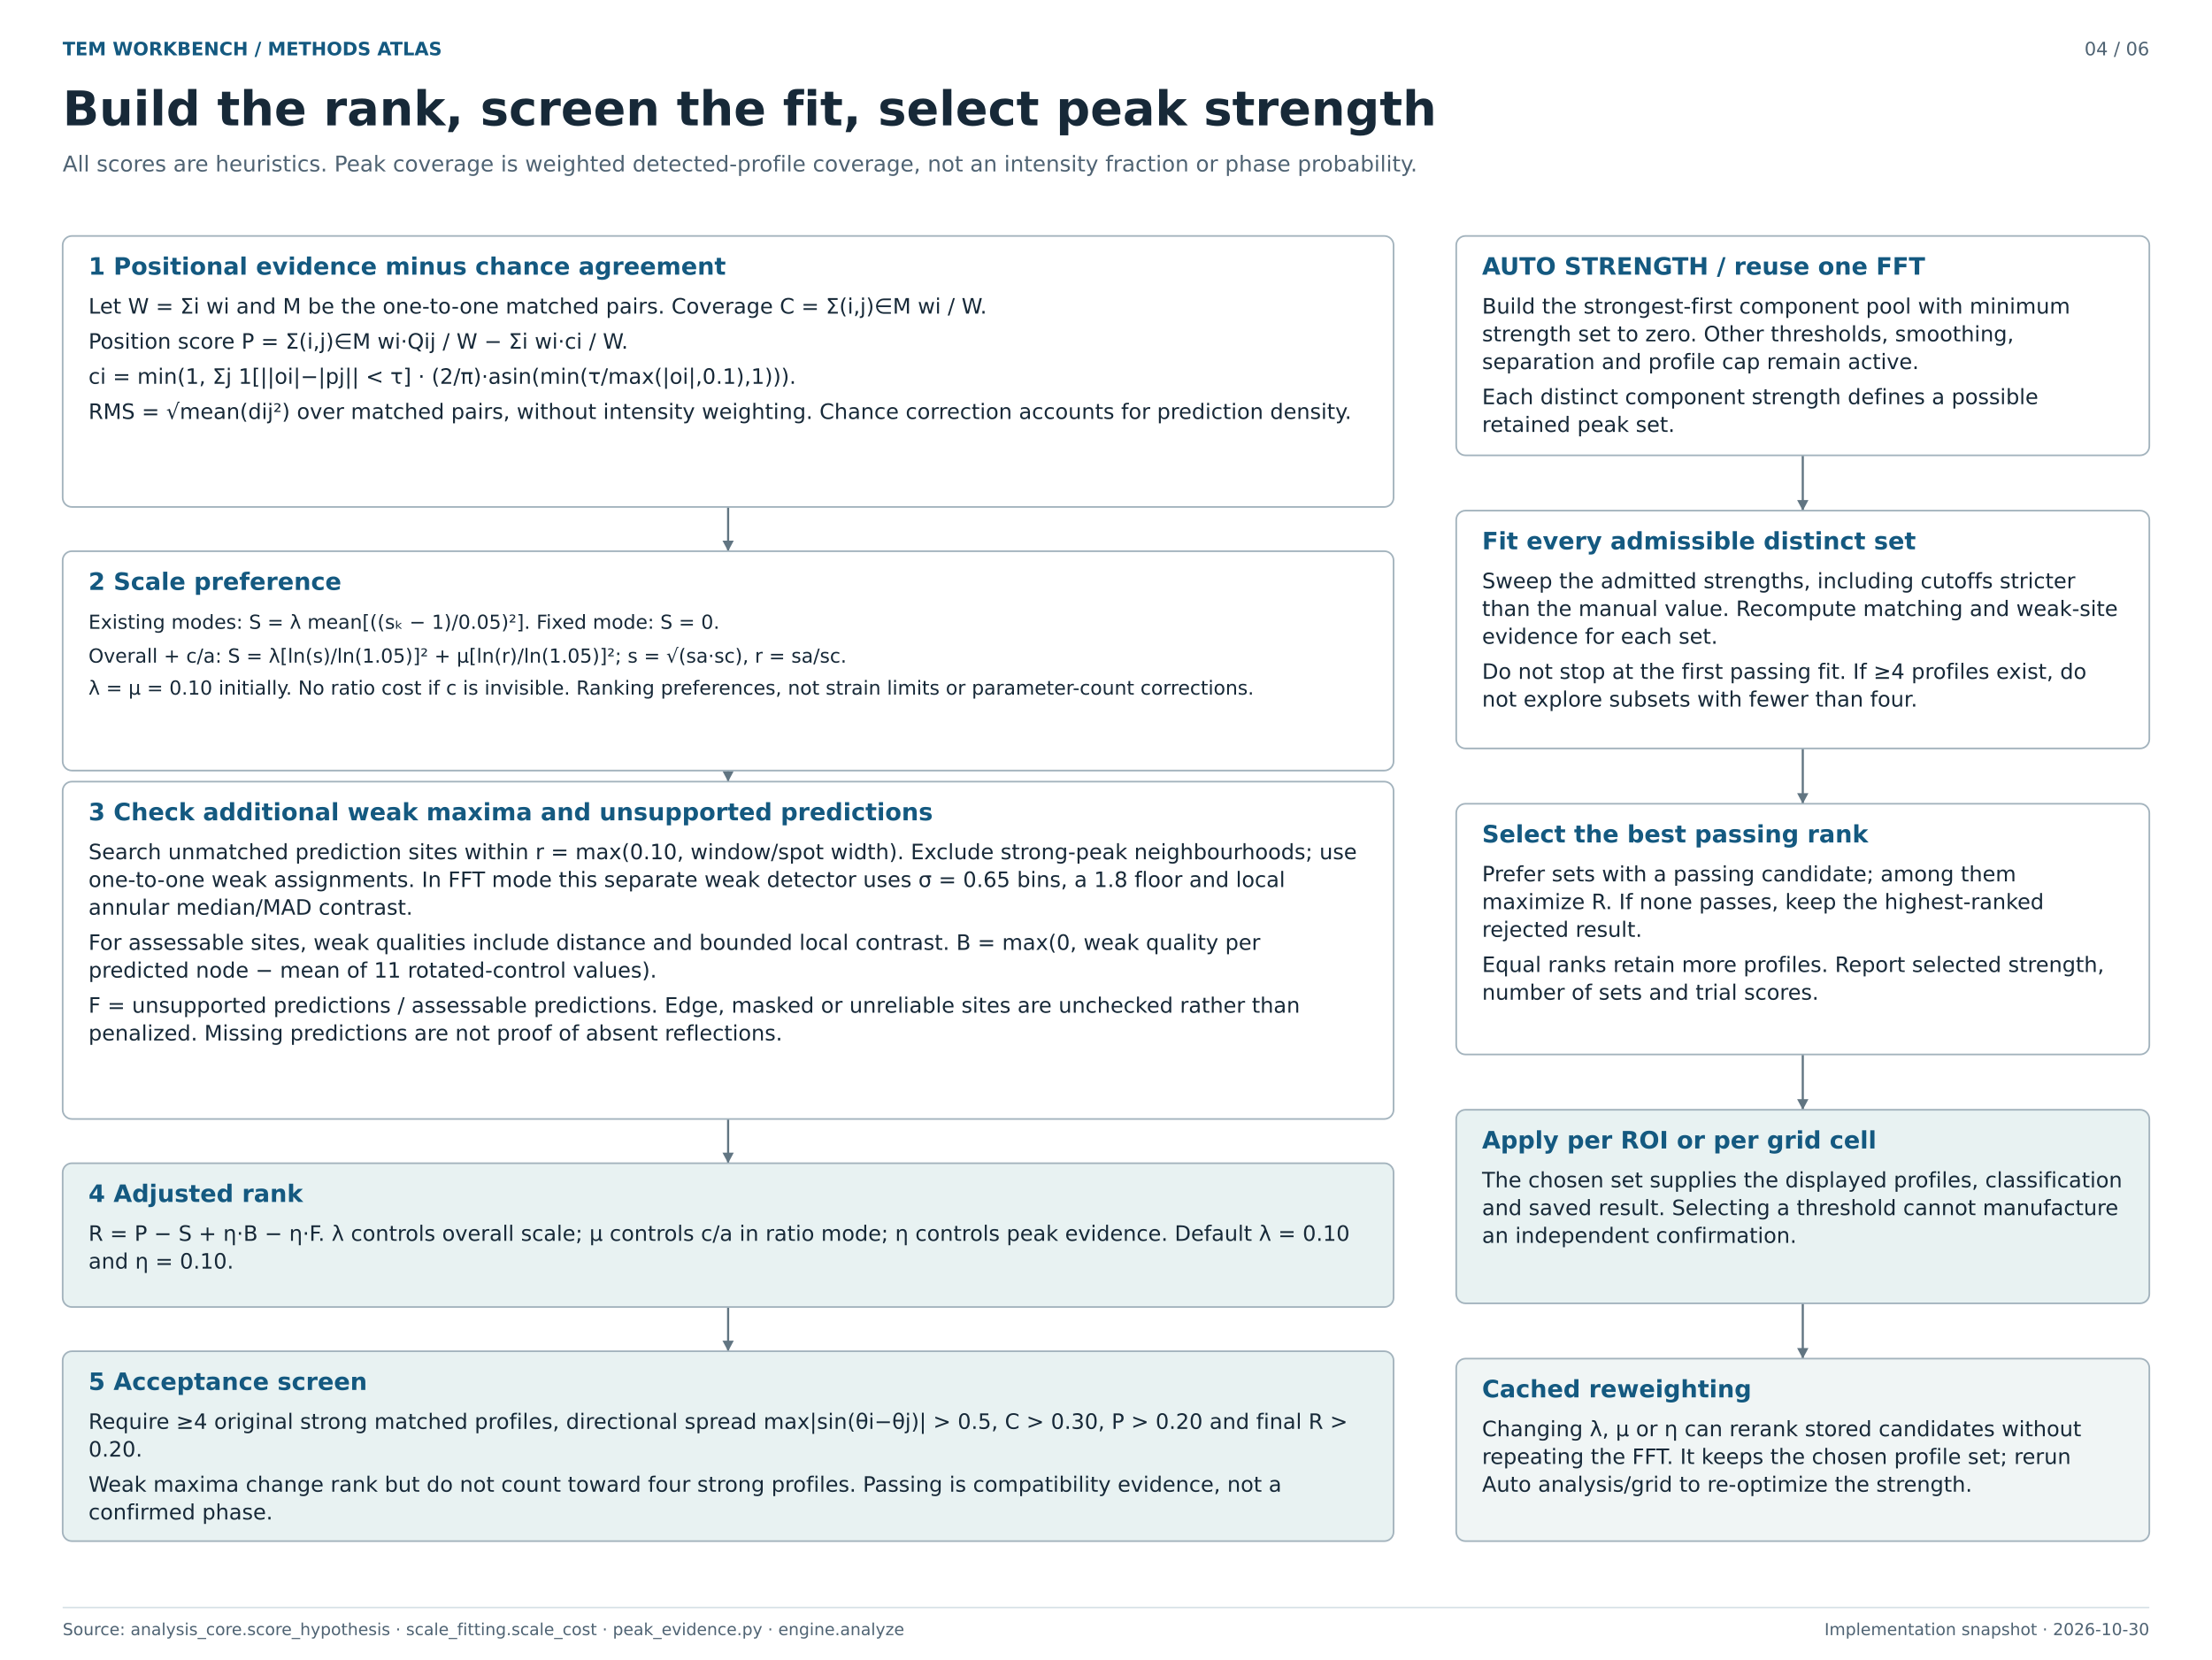
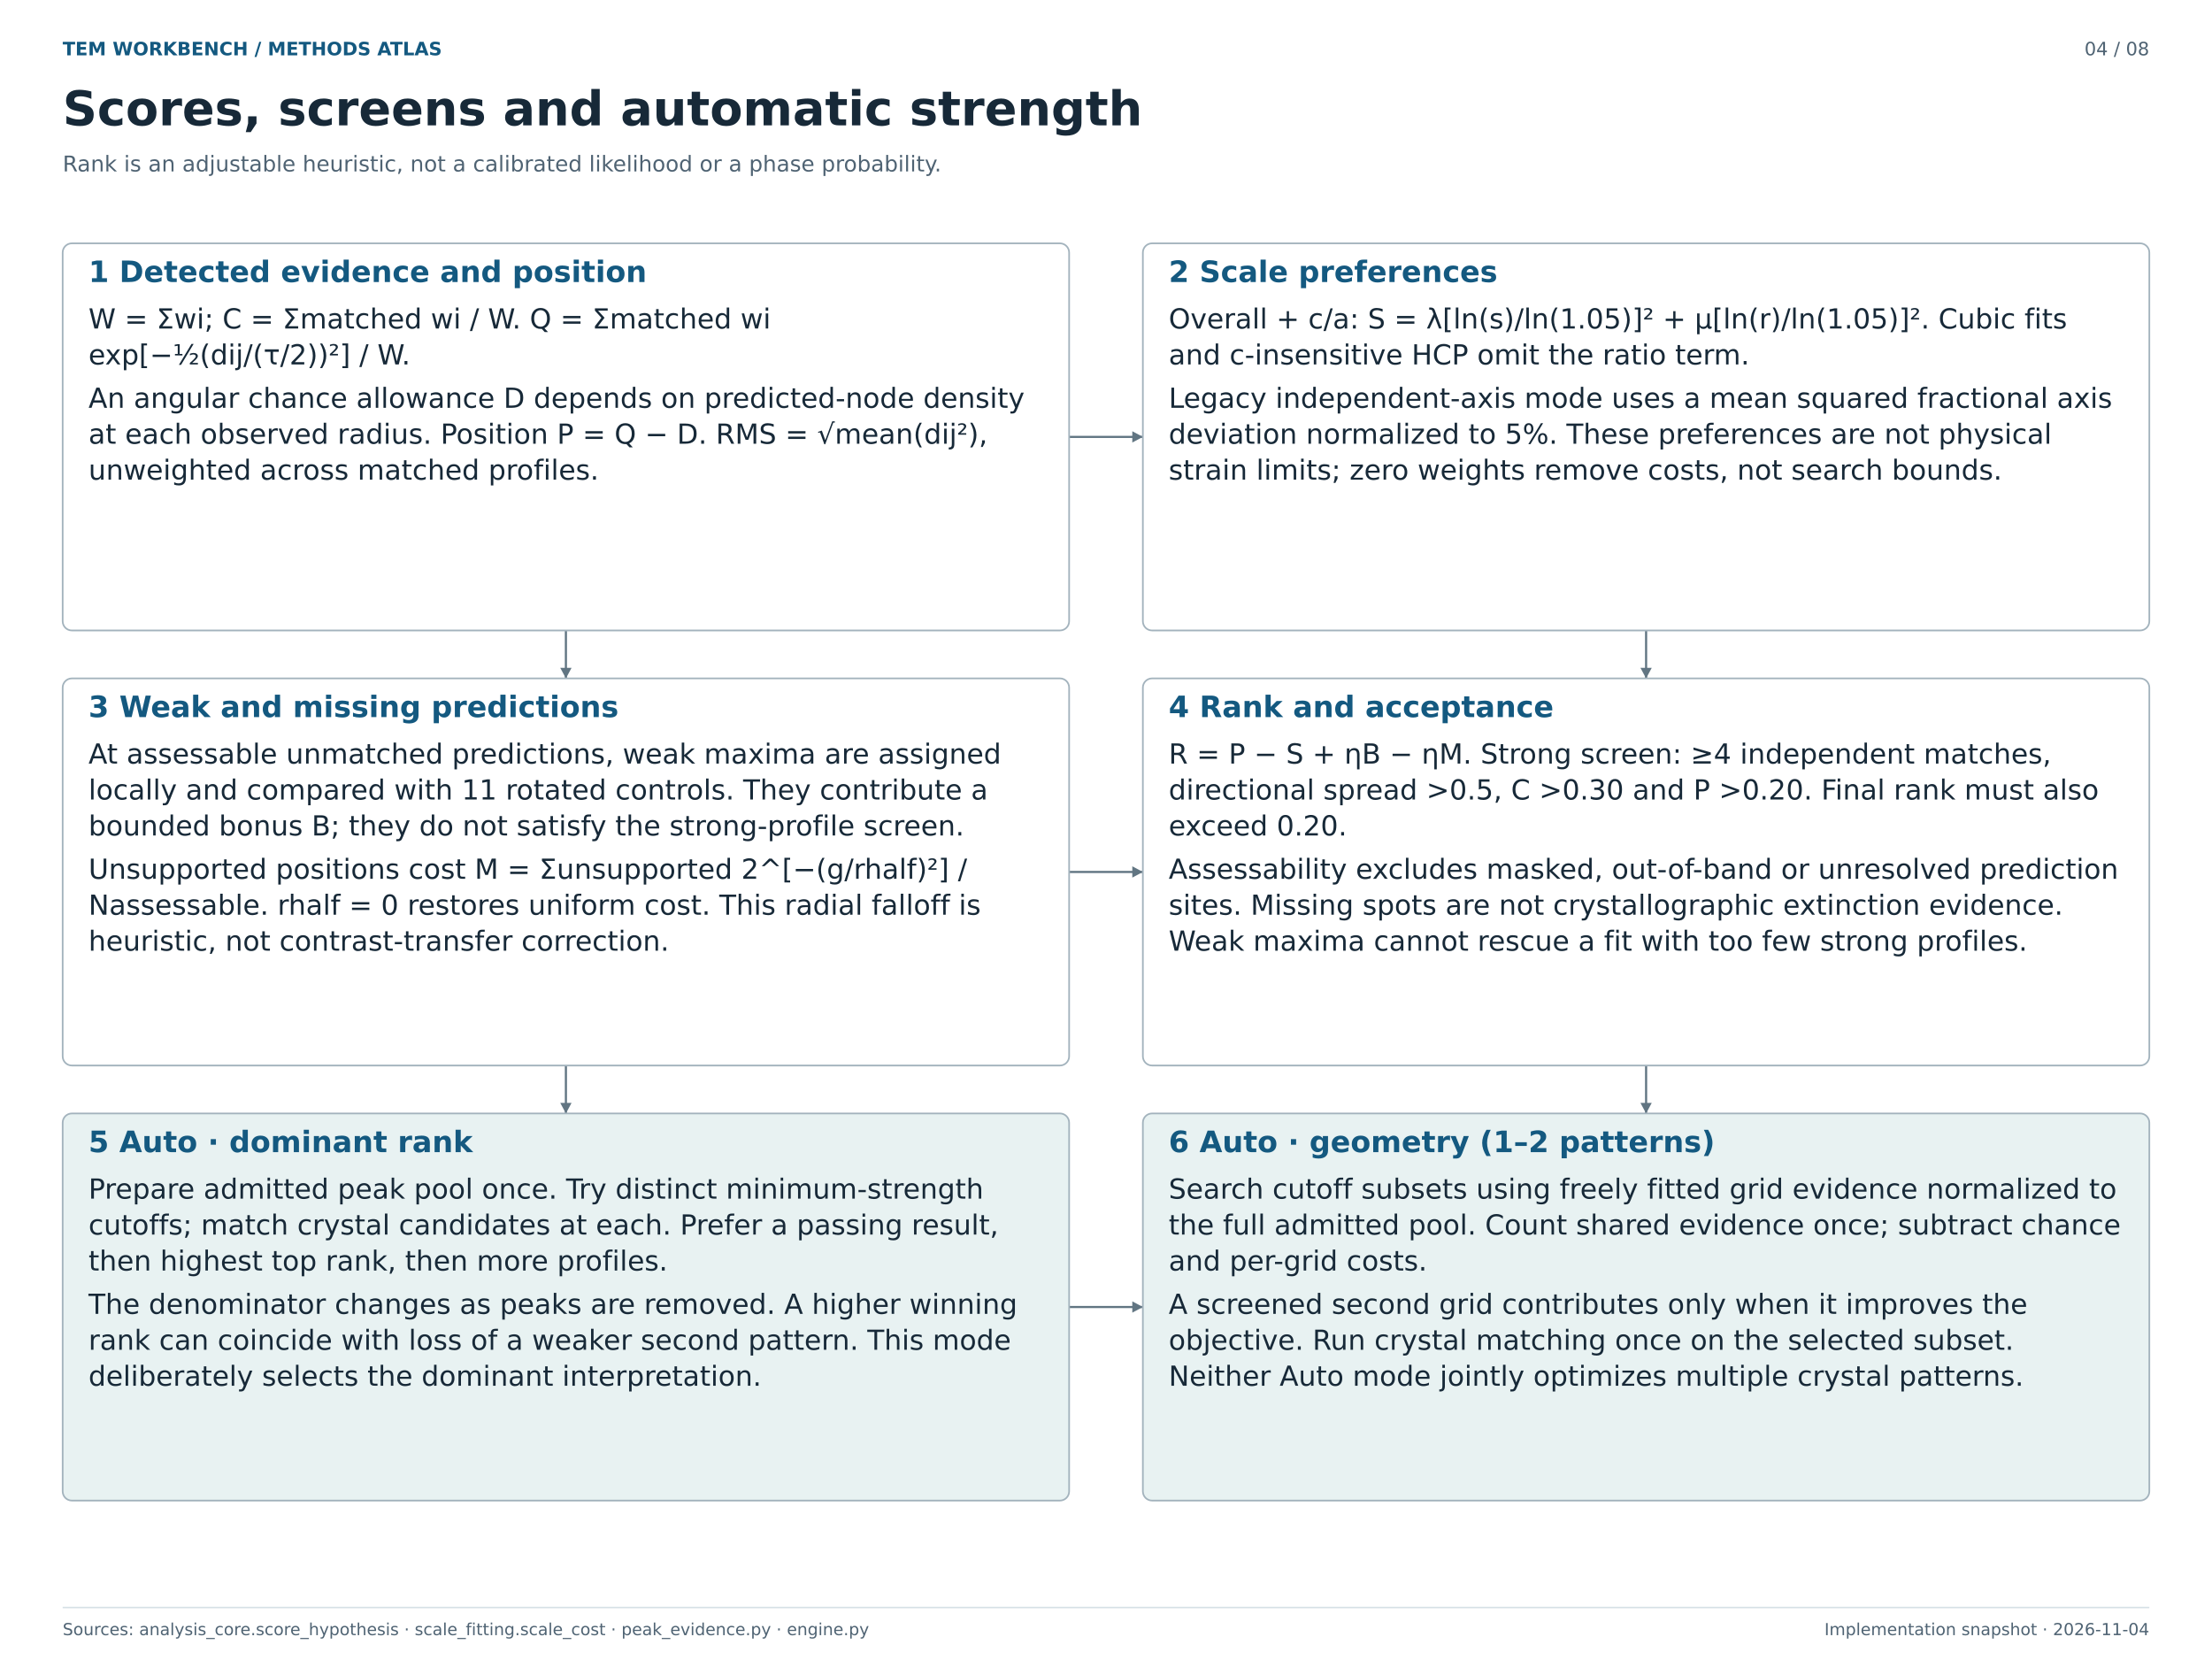
<svg xmlns="http://www.w3.org/2000/svg" width="1200" height="900" preserveAspectRatio="xMinYMin meet" viewBox="0 0 1200 900" version="1.0" fill-rule="evenodd">
  <clipPath id="clip">
    <rect x="0" y="0" width="1200" height="900" />
  </clipPath>
  <g id="group" transform="scale(1,-1) translate(0,-900)" style="clip-path: url(#clip)">
    <g transform="">
      <rect x="0" y="0" width="1200" height="900" style="stroke: rgb(100%,100%,100%); stroke-linecap: butt; stroke-width: 0.9; fill: rgb(100%,100%,100%); fill-rule: evenodd;" />
      <text x="34" y="870" style="font-family: DejaVu Sans, Arial, sans-serif; font-weight: bold; font-size: 10px;fill: rgb(8%,35%,50%); stroke:none;" transform="translate(0,1740) scale(1,-1)">TEM WORKBENCH / METHODS ATLAS</text>
-       <text x="1130.824" y="870" style="font-family: DejaVu Sans, Arial, sans-serif; font-size: 10px;fill: rgb(31%,39%,45%); stroke:none;" transform="translate(0,1740) scale(1,-1)">04 / 06</text>
-       <text x="34" y="832" style="font-family: DejaVu Sans, Arial, sans-serif; font-weight: bold; font-size: 26px;fill: rgb(9%,16%,22%); stroke:none;" transform="translate(0,1664) scale(1,-1)">Build the rank, screen the fit, select peak strength</text>
-       <text x="34" y="807" style="font-family: DejaVu Sans, Arial, sans-serif; font-size: 11.8px;fill: rgb(31%,39%,45%); stroke:none;" transform="translate(0,1614) scale(1,-1)">All scores are heuristics. Peak coverage is weighted detected-profile coverage, not an intensity fraction or phase probability.</text>
-       <polyline points="395 625, 395 601" style="stroke: rgb(38%,46%,51%); stroke-linecap: butt; stroke-width: 1.15; fill: None; fill-rule: evenodd;" />
-       <polygon points="395 601, 391.932 606.73, 398.068 606.73" style="stroke: none; stroke-linecap: butt; stroke-width: 1; fill: rgb(38%,46%,51%); fill-rule: evenodd;" />
-       <polyline points="395 500, 395 476" style="stroke: rgb(38%,46%,51%); stroke-linecap: butt; stroke-width: 1.15; fill: None; fill-rule: evenodd;" />
-       <polygon points="395 476, 391.932 481.73, 398.068 481.73" style="stroke: none; stroke-linecap: butt; stroke-width: 1; fill: rgb(38%,46%,51%); fill-rule: evenodd;" />
-       <polyline points="395 293, 395 269" style="stroke: rgb(38%,46%,51%); stroke-linecap: butt; stroke-width: 1.15; fill: None; fill-rule: evenodd;" />
-       <polygon points="395 269, 391.932 274.73, 398.068 274.73" style="stroke: none; stroke-linecap: butt; stroke-width: 1; fill: rgb(38%,46%,51%); fill-rule: evenodd;" />
-       <polyline points="395 191, 395 167" style="stroke: rgb(38%,46%,51%); stroke-linecap: butt; stroke-width: 1.15; fill: None; fill-rule: evenodd;" />
-       <polygon points="395 167, 391.932 172.73, 398.068 172.73" style="stroke: none; stroke-linecap: butt; stroke-width: 1; fill: rgb(38%,46%,51%); fill-rule: evenodd;" />
-       <polyline points="978 653, 978 623" style="stroke: rgb(38%,46%,51%); stroke-linecap: butt; stroke-width: 1.15; fill: None; fill-rule: evenodd;" />
-       <polygon points="978 623, 974.932 628.73, 981.068 628.73" style="stroke: none; stroke-linecap: butt; stroke-width: 1; fill: rgb(38%,46%,51%); fill-rule: evenodd;" />
-       <polyline points="978 494, 978 464" style="stroke: rgb(38%,46%,51%); stroke-linecap: butt; stroke-width: 1.15; fill: None; fill-rule: evenodd;" />
-       <polygon points="978 464, 974.932 469.73, 981.068 469.73" style="stroke: none; stroke-linecap: butt; stroke-width: 1; fill: rgb(38%,46%,51%); fill-rule: evenodd;" />
-       <polyline points="978 328, 978 298" style="stroke: rgb(38%,46%,51%); stroke-linecap: butt; stroke-width: 1.15; fill: None; fill-rule: evenodd;" />
-       <polygon points="978 298, 974.932 303.73, 981.068 303.73" style="stroke: none; stroke-linecap: butt; stroke-width: 1; fill: rgb(38%,46%,51%); fill-rule: evenodd;" />
-       <polyline points="978 193, 978 163" style="stroke: rgb(38%,46%,51%); stroke-linecap: butt; stroke-width: 1.15; fill: None; fill-rule: evenodd;" />
-       <polygon points="978 163, 974.932 168.73, 981.068 168.73" style="stroke: none; stroke-linecap: butt; stroke-width: 1; fill: rgb(38%,46%,51%); fill-rule: evenodd;" />
-       <rect x="34" y="625" width="722" height="147" rx="5" ry="5" style="stroke: rgb(64%,70%,74%); stroke-linecap: butt; stroke-width: 0.9; fill: rgb(100%,100%,100%); fill-rule: evenodd;" />
-       <text x="48" y="751" style="font-family: DejaVu Sans, Arial, sans-serif; font-weight: bold; font-size: 13px;fill: rgb(8%,35%,50%); stroke:none;" transform="translate(0,1502) scale(1,-1)">1 Positional evidence minus chance agreement</text>
-       <text x="48" y="730.1" style="font-family: DejaVu Sans, Arial, sans-serif; font-size: 11.5px;fill: rgb(9%,16%,22%); stroke:none;" transform="translate(0,1460) scale(1,-1)">Let W = Σi wi and M be the one-to-one matched pairs. Coverage C = Σ(i,j)∈M wi / W.</text>
-       <text x="48" y="711.15" style="font-family: DejaVu Sans, Arial, sans-serif; font-size: 11.5px;fill: rgb(9%,16%,22%); stroke:none;" transform="translate(0,1422) scale(1,-1)">Position score P = Σ(i,j)∈M wi·Qij / W − Σi wi·ci / W.</text>
-       <text x="48" y="692.2" style="font-family: DejaVu Sans, Arial, sans-serif; font-size: 11.5px;fill: rgb(9%,16%,22%); stroke:none;" transform="translate(0,1384) scale(1,-1)">ci = min(1, Σj 1[||oi|−|pj|| &lt; τ] · (2/π)·asin(min(τ/max(|oi|,0.1),1))).</text>
-       <text x="48" y="673.25" style="font-family: DejaVu Sans, Arial, sans-serif; font-size: 11.5px;fill: rgb(9%,16%,22%); stroke:none;" transform="translate(0,1346) scale(1,-1)">RMS = √mean(dij²) over matched pairs, without intensity weighting. Chance correction accounts for prediction density.</text>
-       <rect x="34" y="482" width="722" height="119" rx="5" ry="5" style="stroke: rgb(64%,70%,74%); stroke-linecap: butt; stroke-width: 0.9; fill: rgb(100%,100%,100%); fill-rule: evenodd;" />
-       <text x="48" y="580" style="font-family: DejaVu Sans, Arial, sans-serif; font-weight: bold; font-size: 13px;fill: rgb(8%,35%,50%); stroke:none;" transform="translate(0,1160) scale(1,-1)">2 Scale preference</text>
-       <text x="48" y="559.1" style="font-family: DejaVu Sans, Arial, sans-serif; font-size: 10.5px;fill: rgb(9%,16%,22%); stroke:none;" transform="translate(0,1118) scale(1,-1)">Existing modes: S = λ mean[((sₖ − 1)/0.05)²]. Fixed mode: S = 0.</text>
-       <text x="48" y="541.45" style="font-family: DejaVu Sans, Arial, sans-serif; font-size: 10.5px;fill: rgb(9%,16%,22%); stroke:none;" transform="translate(0,1082) scale(1,-1)">Overall + c/a: S = λ[ln(s)/ln(1.05)]² + μ[ln(r)/ln(1.05)]²; s = √(sa·sc), r = sa/sc.</text>
-       <text x="48" y="523.8" style="font-family: DejaVu Sans, Arial, sans-serif; font-size: 10.5px;fill: rgb(9%,16%,22%); stroke:none;" transform="translate(0,1047) scale(1,-1)">λ = μ = 0.10 initially. No ratio cost if c is invisible. Ranking preferences, not strain limits or parameter-count corrections.</text>
-       <rect x="34" y="293" width="722" height="183" rx="5" ry="5" style="stroke: rgb(64%,70%,74%); stroke-linecap: butt; stroke-width: 0.9; fill: rgb(100%,100%,100%); fill-rule: evenodd;" />
-       <text x="48" y="455" style="font-family: DejaVu Sans, Arial, sans-serif; font-weight: bold; font-size: 13px;fill: rgb(8%,35%,50%); stroke:none;" transform="translate(0,910) scale(1,-1)">3 Check additional weak maxima and unsupported predictions</text>
-       <text x="48" y="434.1" style="font-family: DejaVu Sans, Arial, sans-serif; font-size: 11.5px;fill: rgb(9%,16%,22%); stroke:none;" transform="translate(0,868) scale(1,-1)">Search unmatched prediction sites within r = max(0.10, window/spot width). Exclude strong-peak neighbourhoods; use</text>
-       <text x="48" y="419.15" style="font-family: DejaVu Sans, Arial, sans-serif; font-size: 11.5px;fill: rgb(9%,16%,22%); stroke:none;" transform="translate(0,838) scale(1,-1)">one-to-one weak assignments. In FFT mode this separate weak detector uses σ = 0.65 bins, a 1.8 floor and local</text>
-       <text x="48" y="404.2" style="font-family: DejaVu Sans, Arial, sans-serif; font-size: 11.5px;fill: rgb(9%,16%,22%); stroke:none;" transform="translate(0,808) scale(1,-1)">annular median/MAD contrast.</text>
-       <text x="48" y="385.25" style="font-family: DejaVu Sans, Arial, sans-serif; font-size: 11.5px;fill: rgb(9%,16%,22%); stroke:none;" transform="translate(0,770) scale(1,-1)">For assessable sites, weak qualities include distance and bounded local contrast. B = max(0, weak quality per</text>
-       <text x="48" y="370.3" style="font-family: DejaVu Sans, Arial, sans-serif; font-size: 11.5px;fill: rgb(9%,16%,22%); stroke:none;" transform="translate(0,740) scale(1,-1)">predicted node − mean of 11 rotated-control values).</text>
-       <text x="48" y="351.35" style="font-family: DejaVu Sans, Arial, sans-serif; font-size: 11.5px;fill: rgb(9%,16%,22%); stroke:none;" transform="translate(0,702) scale(1,-1)">F = unsupported predictions / assessable predictions. Edge, masked or unreliable sites are unchecked rather than</text>
-       <text x="48" y="336.4" style="font-family: DejaVu Sans, Arial, sans-serif; font-size: 11.5px;fill: rgb(9%,16%,22%); stroke:none;" transform="translate(0,672) scale(1,-1)">penalized. Missing predictions are not proof of absent reflections.</text>
-       <rect x="34" y="191" width="722" height="78" rx="5" ry="5" style="stroke: rgb(64%,70%,74%); stroke-linecap: butt; stroke-width: 0.9; fill: rgb(91%,95%,95%); fill-rule: evenodd;" />
-       <text x="48" y="248" style="font-family: DejaVu Sans, Arial, sans-serif; font-weight: bold; font-size: 13px;fill: rgb(8%,35%,50%); stroke:none;" transform="translate(0,496) scale(1,-1)">4 Adjusted rank</text>
-       <text x="48" y="227.1" style="font-family: DejaVu Sans, Arial, sans-serif; font-size: 11.5px;fill: rgb(9%,16%,22%); stroke:none;" transform="translate(0,454) scale(1,-1)">R = P − S + η·B − η·F. λ controls overall scale; μ controls c/a in ratio mode; η controls peak evidence. Default λ = 0.10</text>
-       <text x="48" y="212.15" style="font-family: DejaVu Sans, Arial, sans-serif; font-size: 11.5px;fill: rgb(9%,16%,22%); stroke:none;" transform="translate(0,424) scale(1,-1)">and η = 0.10.</text>
-       <rect x="34" y="64" width="722" height="103" rx="5" ry="5" style="stroke: rgb(64%,70%,74%); stroke-linecap: butt; stroke-width: 0.9; fill: rgb(91%,95%,95%); fill-rule: evenodd;" />
-       <text x="48" y="146" style="font-family: DejaVu Sans, Arial, sans-serif; font-weight: bold; font-size: 13px;fill: rgb(8%,35%,50%); stroke:none;" transform="translate(0,292) scale(1,-1)">5 Acceptance screen</text>
-       <text x="48" y="125.1" style="font-family: DejaVu Sans, Arial, sans-serif; font-size: 11.5px;fill: rgb(9%,16%,22%); stroke:none;" transform="translate(0,250) scale(1,-1)">Require ≥4 original strong matched profiles, directional spread max|sin(θi−θj)| &gt; 0.5, C &gt; 0.30, P &gt; 0.20 and final R &gt;</text>
-       <text x="48" y="110.15" style="font-family: DejaVu Sans, Arial, sans-serif; font-size: 11.5px;fill: rgb(9%,16%,22%); stroke:none;" transform="translate(0,220) scale(1,-1)">0.20.</text>
-       <text x="48" y="91.2" style="font-family: DejaVu Sans, Arial, sans-serif; font-size: 11.5px;fill: rgb(9%,16%,22%); stroke:none;" transform="translate(0,182) scale(1,-1)">Weak maxima change rank but do not count toward four strong profiles. Passing is compatibility evidence, not a</text>
-       <text x="48" y="76.25" style="font-family: DejaVu Sans, Arial, sans-serif; font-size: 11.5px;fill: rgb(9%,16%,22%); stroke:none;" transform="translate(0,152) scale(1,-1)">confirmed phase.</text>
-       <rect x="790" y="653" width="376" height="119" rx="5" ry="5" style="stroke: rgb(64%,70%,74%); stroke-linecap: butt; stroke-width: 0.9; fill: rgb(100%,100%,100%); fill-rule: evenodd;" />
-       <text x="804" y="751" style="font-family: DejaVu Sans, Arial, sans-serif; font-weight: bold; font-size: 13px;fill: rgb(8%,35%,50%); stroke:none;" transform="translate(0,1502) scale(1,-1)">AUTO STRENGTH / reuse one FFT</text>
-       <text x="804" y="730.1" style="font-family: DejaVu Sans, Arial, sans-serif; font-size: 11.5px;fill: rgb(9%,16%,22%); stroke:none;" transform="translate(0,1460) scale(1,-1)">Build the strongest-first component pool with minimum</text>
-       <text x="804" y="715.15" style="font-family: DejaVu Sans, Arial, sans-serif; font-size: 11.5px;fill: rgb(9%,16%,22%); stroke:none;" transform="translate(0,1430) scale(1,-1)">strength set to zero. Other thresholds, smoothing,</text>
-       <text x="804" y="700.2" style="font-family: DejaVu Sans, Arial, sans-serif; font-size: 11.5px;fill: rgb(9%,16%,22%); stroke:none;" transform="translate(0,1400) scale(1,-1)">separation and profile cap remain active.</text>
-       <text x="804" y="681.25" style="font-family: DejaVu Sans, Arial, sans-serif; font-size: 11.5px;fill: rgb(9%,16%,22%); stroke:none;" transform="translate(0,1362) scale(1,-1)">Each distinct component strength defines a possible</text>
-       <text x="804" y="666.3" style="font-family: DejaVu Sans, Arial, sans-serif; font-size: 11.5px;fill: rgb(9%,16%,22%); stroke:none;" transform="translate(0,1332) scale(1,-1)">retained peak set.</text>
-       <rect x="790" y="494" width="376" height="129" rx="5" ry="5" style="stroke: rgb(64%,70%,74%); stroke-linecap: butt; stroke-width: 0.9; fill: rgb(100%,100%,100%); fill-rule: evenodd;" />
-       <text x="804" y="602" style="font-family: DejaVu Sans, Arial, sans-serif; font-weight: bold; font-size: 13px;fill: rgb(8%,35%,50%); stroke:none;" transform="translate(0,1204) scale(1,-1)">Fit every admissible distinct set</text>
-       <text x="804" y="581.1" style="font-family: DejaVu Sans, Arial, sans-serif; font-size: 11.5px;fill: rgb(9%,16%,22%); stroke:none;" transform="translate(0,1162) scale(1,-1)">Sweep the admitted strengths, including cutoffs stricter</text>
-       <text x="804" y="566.15" style="font-family: DejaVu Sans, Arial, sans-serif; font-size: 11.5px;fill: rgb(9%,16%,22%); stroke:none;" transform="translate(0,1132) scale(1,-1)">than the manual value. Recompute matching and weak-site</text>
-       <text x="804" y="551.2" style="font-family: DejaVu Sans, Arial, sans-serif; font-size: 11.5px;fill: rgb(9%,16%,22%); stroke:none;" transform="translate(0,1102) scale(1,-1)">evidence for each set.</text>
-       <text x="804" y="532.25" style="font-family: DejaVu Sans, Arial, sans-serif; font-size: 11.5px;fill: rgb(9%,16%,22%); stroke:none;" transform="translate(0,1064) scale(1,-1)">Do not stop at the first passing fit. If ≥4 profiles exist, do</text>
-       <text x="804" y="517.3" style="font-family: DejaVu Sans, Arial, sans-serif; font-size: 11.5px;fill: rgb(9%,16%,22%); stroke:none;" transform="translate(0,1034) scale(1,-1)">not explore subsets with fewer than four.</text>
-       <rect x="790" y="328" width="376" height="136" rx="5" ry="5" style="stroke: rgb(64%,70%,74%); stroke-linecap: butt; stroke-width: 0.9; fill: rgb(100%,100%,100%); fill-rule: evenodd;" />
-       <text x="804" y="443" style="font-family: DejaVu Sans, Arial, sans-serif; font-weight: bold; font-size: 13px;fill: rgb(8%,35%,50%); stroke:none;" transform="translate(0,886) scale(1,-1)">Select the best passing rank</text>
-       <text x="804" y="422.1" style="font-family: DejaVu Sans, Arial, sans-serif; font-size: 11.5px;fill: rgb(9%,16%,22%); stroke:none;" transform="translate(0,844) scale(1,-1)">Prefer sets with a passing candidate; among them</text>
-       <text x="804" y="407.15" style="font-family: DejaVu Sans, Arial, sans-serif; font-size: 11.5px;fill: rgb(9%,16%,22%); stroke:none;" transform="translate(0,814) scale(1,-1)">maximize R. If none passes, keep the highest-ranked</text>
-       <text x="804" y="392.2" style="font-family: DejaVu Sans, Arial, sans-serif; font-size: 11.5px;fill: rgb(9%,16%,22%); stroke:none;" transform="translate(0,784) scale(1,-1)">rejected result.</text>
-       <text x="804" y="373.25" style="font-family: DejaVu Sans, Arial, sans-serif; font-size: 11.5px;fill: rgb(9%,16%,22%); stroke:none;" transform="translate(0,746) scale(1,-1)">Equal ranks retain more profiles. Report selected strength,</text>
-       <text x="804" y="358.3" style="font-family: DejaVu Sans, Arial, sans-serif; font-size: 11.5px;fill: rgb(9%,16%,22%); stroke:none;" transform="translate(0,716) scale(1,-1)">number of sets and trial scores.</text>
-       <rect x="790" y="193" width="376" height="105" rx="5" ry="5" style="stroke: rgb(64%,70%,74%); stroke-linecap: butt; stroke-width: 0.9; fill: rgb(91%,95%,95%); fill-rule: evenodd;" />
-       <text x="804" y="277" style="font-family: DejaVu Sans, Arial, sans-serif; font-weight: bold; font-size: 13px;fill: rgb(8%,35%,50%); stroke:none;" transform="translate(0,554) scale(1,-1)">Apply per ROI or per grid cell</text>
-       <text x="804" y="256.1" style="font-family: DejaVu Sans, Arial, sans-serif; font-size: 11.5px;fill: rgb(9%,16%,22%); stroke:none;" transform="translate(0,512) scale(1,-1)">The chosen set supplies the displayed profiles, classification</text>
-       <text x="804" y="241.15" style="font-family: DejaVu Sans, Arial, sans-serif; font-size: 11.5px;fill: rgb(9%,16%,22%); stroke:none;" transform="translate(0,482) scale(1,-1)">and saved result. Selecting a threshold cannot manufacture</text>
-       <text x="804" y="226.2" style="font-family: DejaVu Sans, Arial, sans-serif; font-size: 11.5px;fill: rgb(9%,16%,22%); stroke:none;" transform="translate(0,452) scale(1,-1)">an independent confirmation.</text>
-       <rect x="790" y="64" width="376" height="99" rx="5" ry="5" style="stroke: rgb(64%,70%,74%); stroke-linecap: butt; stroke-width: 0.9; fill: rgb(94%,96%,96%); fill-rule: evenodd;" />
-       <text x="804" y="142" style="font-family: DejaVu Sans, Arial, sans-serif; font-weight: bold; font-size: 13px;fill: rgb(8%,35%,50%); stroke:none;" transform="translate(0,284) scale(1,-1)">Cached reweighting</text>
-       <text x="804" y="121.1" style="font-family: DejaVu Sans, Arial, sans-serif; font-size: 11.5px;fill: rgb(9%,16%,22%); stroke:none;" transform="translate(0,242) scale(1,-1)">Changing λ, μ or η can rerank stored candidates without</text>
-       <text x="804" y="106.15" style="font-family: DejaVu Sans, Arial, sans-serif; font-size: 11.5px;fill: rgb(9%,16%,22%); stroke:none;" transform="translate(0,212) scale(1,-1)">repeating the FFT. It keeps the chosen profile set; rerun</text>
-       <text x="804" y="91.2" style="font-family: DejaVu Sans, Arial, sans-serif; font-size: 11.5px;fill: rgb(9%,16%,22%); stroke:none;" transform="translate(0,182) scale(1,-1)">Auto analysis/grid to re-optimize the strength.</text>
+       <text x="1130.824" y="870" style="font-family: DejaVu Sans, Arial, sans-serif; font-size: 10px;fill: rgb(31%,39%,45%); stroke:none;" transform="translate(0,1740) scale(1,-1)">04 / 08</text>
+       <text x="34" y="832" style="font-family: DejaVu Sans, Arial, sans-serif; font-weight: bold; font-size: 26px;fill: rgb(9%,16%,22%); stroke:none;" transform="translate(0,1664) scale(1,-1)">Scores, screens and automatic strength</text>
+       <text x="34" y="807" style="font-family: DejaVu Sans, Arial, sans-serif; font-size: 11.8px;fill: rgb(31%,39%,45%); stroke:none;" transform="translate(0,1614) scale(1,-1)">Rank is an adjustable heuristic, not a calibrated likelihood or a phase probability.</text>
+       <polyline points="580 663, 620 663" style="stroke: rgb(38%,46%,51%); stroke-linecap: butt; stroke-width: 1.15; fill: None; fill-rule: evenodd;" />
+       <polygon points="620 663, 614.27 659.932, 614.27 666.068" style="stroke: none; stroke-linecap: butt; stroke-width: 1; fill: rgb(38%,46%,51%); fill-rule: evenodd;" />
+       <polyline points="580 427, 620 427" style="stroke: rgb(38%,46%,51%); stroke-linecap: butt; stroke-width: 1.15; fill: None; fill-rule: evenodd;" />
+       <polygon points="620 427, 614.27 423.932, 614.27 430.068" style="stroke: none; stroke-linecap: butt; stroke-width: 1; fill: rgb(38%,46%,51%); fill-rule: evenodd;" />
+       <polyline points="580 191, 620 191" style="stroke: rgb(38%,46%,51%); stroke-linecap: butt; stroke-width: 1.15; fill: None; fill-rule: evenodd;" />
+       <polygon points="620 191, 614.27 187.932, 614.27 194.068" style="stroke: none; stroke-linecap: butt; stroke-width: 1; fill: rgb(38%,46%,51%); fill-rule: evenodd;" />
+       <polyline points="307 558, 307 532" style="stroke: rgb(38%,46%,51%); stroke-linecap: butt; stroke-width: 1.15; fill: None; fill-rule: evenodd;" />
+       <polygon points="307 532, 303.932 537.73, 310.068 537.73" style="stroke: none; stroke-linecap: butt; stroke-width: 1; fill: rgb(38%,46%,51%); fill-rule: evenodd;" />
+       <polyline points="307 322, 307 296" style="stroke: rgb(38%,46%,51%); stroke-linecap: butt; stroke-width: 1.15; fill: None; fill-rule: evenodd;" />
+       <polygon points="307 296, 303.932 301.73, 310.068 301.73" style="stroke: none; stroke-linecap: butt; stroke-width: 1; fill: rgb(38%,46%,51%); fill-rule: evenodd;" />
+       <polyline points="893 558, 893 532" style="stroke: rgb(38%,46%,51%); stroke-linecap: butt; stroke-width: 1.15; fill: None; fill-rule: evenodd;" />
+       <polygon points="893 532, 889.932 537.73, 896.068 537.73" style="stroke: none; stroke-linecap: butt; stroke-width: 1; fill: rgb(38%,46%,51%); fill-rule: evenodd;" />
+       <polyline points="893 322, 893 296" style="stroke: rgb(38%,46%,51%); stroke-linecap: butt; stroke-width: 1.15; fill: None; fill-rule: evenodd;" />
+       <polygon points="893 296, 889.932 301.73, 896.068 301.73" style="stroke: none; stroke-linecap: butt; stroke-width: 1; fill: rgb(38%,46%,51%); fill-rule: evenodd;" />
+       <rect x="34" y="558" width="546" height="210" rx="5" ry="5" style="stroke: rgb(64%,70%,74%); stroke-linecap: butt; stroke-width: 0.9; fill: rgb(100%,100%,100%); fill-rule: evenodd;" />
+       <text x="48" y="747" style="font-family: DejaVu Sans, Arial, sans-serif; font-weight: bold; font-size: 16px;fill: rgb(8%,35%,50%); stroke:none;" transform="translate(0,1494) scale(1,-1)">1 Detected evidence and position</text>
+       <text x="48" y="722.2" style="font-family: DejaVu Sans, Arial, sans-serif; font-size: 15px;fill: rgb(9%,16%,22%); stroke:none;" transform="translate(0,1444) scale(1,-1)">W = Σwi; C = Σmatched wi / W. Q = Σmatched wi</text>
+       <text x="48" y="702.7" style="font-family: DejaVu Sans, Arial, sans-serif; font-size: 15px;fill: rgb(9%,16%,22%); stroke:none;" transform="translate(0,1405) scale(1,-1)">exp[−½(dij/(τ/2))²] / W.</text>
+       <text x="48" y="679.2" style="font-family: DejaVu Sans, Arial, sans-serif; font-size: 15px;fill: rgb(9%,16%,22%); stroke:none;" transform="translate(0,1358) scale(1,-1)">An angular chance allowance D depends on predicted-node density</text>
+       <text x="48" y="659.7" style="font-family: DejaVu Sans, Arial, sans-serif; font-size: 15px;fill: rgb(9%,16%,22%); stroke:none;" transform="translate(0,1319) scale(1,-1)">at each observed radius. Position P = Q − D. RMS = √mean(dij²),</text>
+       <text x="48" y="640.2" style="font-family: DejaVu Sans, Arial, sans-serif; font-size: 15px;fill: rgb(9%,16%,22%); stroke:none;" transform="translate(0,1280) scale(1,-1)">unweighted across matched profiles.</text>
+       <rect x="620" y="558" width="546" height="210" rx="5" ry="5" style="stroke: rgb(64%,70%,74%); stroke-linecap: butt; stroke-width: 0.9; fill: rgb(100%,100%,100%); fill-rule: evenodd;" />
+       <text x="634" y="747" style="font-family: DejaVu Sans, Arial, sans-serif; font-weight: bold; font-size: 16px;fill: rgb(8%,35%,50%); stroke:none;" transform="translate(0,1494) scale(1,-1)">2 Scale preferences</text>
+       <text x="634" y="722.2" style="font-family: DejaVu Sans, Arial, sans-serif; font-size: 15px;fill: rgb(9%,16%,22%); stroke:none;" transform="translate(0,1444) scale(1,-1)">Overall + c/a: S = λ[ln(s)/ln(1.05)]² + μ[ln(r)/ln(1.05)]². Cubic fits</text>
+       <text x="634" y="702.7" style="font-family: DejaVu Sans, Arial, sans-serif; font-size: 15px;fill: rgb(9%,16%,22%); stroke:none;" transform="translate(0,1405) scale(1,-1)">and c-insensitive HCP omit the ratio term.</text>
+       <text x="634" y="679.2" style="font-family: DejaVu Sans, Arial, sans-serif; font-size: 15px;fill: rgb(9%,16%,22%); stroke:none;" transform="translate(0,1358) scale(1,-1)">Legacy independent-axis mode uses a mean squared fractional axis</text>
+       <text x="634" y="659.7" style="font-family: DejaVu Sans, Arial, sans-serif; font-size: 15px;fill: rgb(9%,16%,22%); stroke:none;" transform="translate(0,1319) scale(1,-1)">deviation normalized to 5%. These preferences are not physical</text>
+       <text x="634" y="640.2" style="font-family: DejaVu Sans, Arial, sans-serif; font-size: 15px;fill: rgb(9%,16%,22%); stroke:none;" transform="translate(0,1280) scale(1,-1)">strain limits; zero weights remove costs, not search bounds.</text>
+       <rect x="34" y="322" width="546" height="210" rx="5" ry="5" style="stroke: rgb(64%,70%,74%); stroke-linecap: butt; stroke-width: 0.9; fill: rgb(100%,100%,100%); fill-rule: evenodd;" />
+       <text x="48" y="511" style="font-family: DejaVu Sans, Arial, sans-serif; font-weight: bold; font-size: 16px;fill: rgb(8%,35%,50%); stroke:none;" transform="translate(0,1022) scale(1,-1)">3 Weak and missing predictions</text>
+       <text x="48" y="486.2" style="font-family: DejaVu Sans, Arial, sans-serif; font-size: 15px;fill: rgb(9%,16%,22%); stroke:none;" transform="translate(0,972) scale(1,-1)">At assessable unmatched predictions, weak maxima are assigned</text>
+       <text x="48" y="466.7" style="font-family: DejaVu Sans, Arial, sans-serif; font-size: 15px;fill: rgb(9%,16%,22%); stroke:none;" transform="translate(0,933) scale(1,-1)">locally and compared with 11 rotated controls. They contribute a</text>
+       <text x="48" y="447.2" style="font-family: DejaVu Sans, Arial, sans-serif; font-size: 15px;fill: rgb(9%,16%,22%); stroke:none;" transform="translate(0,894) scale(1,-1)">bounded bonus B; they do not satisfy the strong-profile screen.</text>
+       <text x="48" y="423.7" style="font-family: DejaVu Sans, Arial, sans-serif; font-size: 15px;fill: rgb(9%,16%,22%); stroke:none;" transform="translate(0,847) scale(1,-1)">Unsupported positions cost M = Σunsupported 2^[−(g/rhalf)²] /</text>
+       <text x="48" y="404.2" style="font-family: DejaVu Sans, Arial, sans-serif; font-size: 15px;fill: rgb(9%,16%,22%); stroke:none;" transform="translate(0,808) scale(1,-1)">Nassessable. rhalf = 0 restores uniform cost. This radial falloff is</text>
+       <text x="48" y="384.7" style="font-family: DejaVu Sans, Arial, sans-serif; font-size: 15px;fill: rgb(9%,16%,22%); stroke:none;" transform="translate(0,769) scale(1,-1)">heuristic, not contrast-transfer correction.</text>
+       <rect x="620" y="322" width="546" height="210" rx="5" ry="5" style="stroke: rgb(64%,70%,74%); stroke-linecap: butt; stroke-width: 0.9; fill: rgb(100%,100%,100%); fill-rule: evenodd;" />
+       <text x="634" y="511" style="font-family: DejaVu Sans, Arial, sans-serif; font-weight: bold; font-size: 16px;fill: rgb(8%,35%,50%); stroke:none;" transform="translate(0,1022) scale(1,-1)">4 Rank and acceptance</text>
+       <text x="634" y="486.2" style="font-family: DejaVu Sans, Arial, sans-serif; font-size: 15px;fill: rgb(9%,16%,22%); stroke:none;" transform="translate(0,972) scale(1,-1)">R = P − S + ηB − ηM. Strong screen: ≥4 independent matches,</text>
+       <text x="634" y="466.7" style="font-family: DejaVu Sans, Arial, sans-serif; font-size: 15px;fill: rgb(9%,16%,22%); stroke:none;" transform="translate(0,933) scale(1,-1)">directional spread &gt;0.5, C &gt;0.30 and P &gt;0.20. Final rank must also</text>
+       <text x="634" y="447.2" style="font-family: DejaVu Sans, Arial, sans-serif; font-size: 15px;fill: rgb(9%,16%,22%); stroke:none;" transform="translate(0,894) scale(1,-1)">exceed 0.20.</text>
+       <text x="634" y="423.7" style="font-family: DejaVu Sans, Arial, sans-serif; font-size: 15px;fill: rgb(9%,16%,22%); stroke:none;" transform="translate(0,847) scale(1,-1)">Assessability excludes masked, out-of-band or unresolved prediction</text>
+       <text x="634" y="404.2" style="font-family: DejaVu Sans, Arial, sans-serif; font-size: 15px;fill: rgb(9%,16%,22%); stroke:none;" transform="translate(0,808) scale(1,-1)">sites. Missing spots are not crystallographic extinction evidence.</text>
+       <text x="634" y="384.7" style="font-family: DejaVu Sans, Arial, sans-serif; font-size: 15px;fill: rgb(9%,16%,22%); stroke:none;" transform="translate(0,769) scale(1,-1)">Weak maxima cannot rescue a fit with too few strong profiles.</text>
+       <rect x="34" y="86" width="546" height="210" rx="5" ry="5" style="stroke: rgb(64%,70%,74%); stroke-linecap: butt; stroke-width: 0.9; fill: rgb(91%,95%,95%); fill-rule: evenodd;" />
+       <text x="48" y="275" style="font-family: DejaVu Sans, Arial, sans-serif; font-weight: bold; font-size: 16px;fill: rgb(8%,35%,50%); stroke:none;" transform="translate(0,550) scale(1,-1)">5 Auto · dominant rank</text>
+       <text x="48" y="250.2" style="font-family: DejaVu Sans, Arial, sans-serif; font-size: 15px;fill: rgb(9%,16%,22%); stroke:none;" transform="translate(0,500) scale(1,-1)">Prepare admitted peak pool once. Try distinct minimum-strength</text>
+       <text x="48" y="230.7" style="font-family: DejaVu Sans, Arial, sans-serif; font-size: 15px;fill: rgb(9%,16%,22%); stroke:none;" transform="translate(0,461) scale(1,-1)">cutoffs; match crystal candidates at each. Prefer a passing result,</text>
+       <text x="48" y="211.2" style="font-family: DejaVu Sans, Arial, sans-serif; font-size: 15px;fill: rgb(9%,16%,22%); stroke:none;" transform="translate(0,422) scale(1,-1)">then highest top rank, then more profiles.</text>
+       <text x="48" y="187.7" style="font-family: DejaVu Sans, Arial, sans-serif; font-size: 15px;fill: rgb(9%,16%,22%); stroke:none;" transform="translate(0,375) scale(1,-1)">The denominator changes as peaks are removed. A higher winning</text>
+       <text x="48" y="168.2" style="font-family: DejaVu Sans, Arial, sans-serif; font-size: 15px;fill: rgb(9%,16%,22%); stroke:none;" transform="translate(0,336) scale(1,-1)">rank can coincide with loss of a weaker second pattern. This mode</text>
+       <text x="48" y="148.7" style="font-family: DejaVu Sans, Arial, sans-serif; font-size: 15px;fill: rgb(9%,16%,22%); stroke:none;" transform="translate(0,297) scale(1,-1)">deliberately selects the dominant interpretation.</text>
+       <rect x="620" y="86" width="546" height="210" rx="5" ry="5" style="stroke: rgb(64%,70%,74%); stroke-linecap: butt; stroke-width: 0.9; fill: rgb(91%,95%,95%); fill-rule: evenodd;" />
+       <text x="634" y="275" style="font-family: DejaVu Sans, Arial, sans-serif; font-weight: bold; font-size: 16px;fill: rgb(8%,35%,50%); stroke:none;" transform="translate(0,550) scale(1,-1)">6 Auto · geometry (1–2 patterns)</text>
+       <text x="634" y="250.2" style="font-family: DejaVu Sans, Arial, sans-serif; font-size: 15px;fill: rgb(9%,16%,22%); stroke:none;" transform="translate(0,500) scale(1,-1)">Search cutoff subsets using freely fitted grid evidence normalized to</text>
+       <text x="634" y="230.7" style="font-family: DejaVu Sans, Arial, sans-serif; font-size: 15px;fill: rgb(9%,16%,22%); stroke:none;" transform="translate(0,461) scale(1,-1)">the full admitted pool. Count shared evidence once; subtract chance</text>
+       <text x="634" y="211.2" style="font-family: DejaVu Sans, Arial, sans-serif; font-size: 15px;fill: rgb(9%,16%,22%); stroke:none;" transform="translate(0,422) scale(1,-1)">and per-grid costs.</text>
+       <text x="634" y="187.7" style="font-family: DejaVu Sans, Arial, sans-serif; font-size: 15px;fill: rgb(9%,16%,22%); stroke:none;" transform="translate(0,375) scale(1,-1)">A screened second grid contributes only when it improves the</text>
+       <text x="634" y="168.2" style="font-family: DejaVu Sans, Arial, sans-serif; font-size: 15px;fill: rgb(9%,16%,22%); stroke:none;" transform="translate(0,336) scale(1,-1)">objective. Run crystal matching once on the selected subset.</text>
+       <text x="634" y="148.7" style="font-family: DejaVu Sans, Arial, sans-serif; font-size: 15px;fill: rgb(9%,16%,22%); stroke:none;" transform="translate(0,297) scale(1,-1)">Neither Auto mode jointly optimizes multiple crystal patterns.</text>
      <path d="M 34,28 L 1166,28 Z" style="stroke: rgb(84%,88%,90%); stroke-linecap: butt; stroke-width: 0.8;" />
-       <text x="34" y="13" style="font-family: DejaVu Sans, Arial, sans-serif; font-size: 9px;fill: rgb(31%,39%,45%); stroke:none;" transform="translate(0,26) scale(1,-1)">Source: analysis_core.score_hypothesis · scale_fitting.scale_cost · peak_evidence.py · engine.analyze</text>
-       <text x="989.74" y="13" style="font-family: DejaVu Sans, Arial, sans-serif; font-size: 9px;fill: rgb(31%,39%,45%); stroke:none;" transform="translate(0,26) scale(1,-1)">Implementation snapshot · 2026-10-30</text>
+       <text x="34" y="13" style="font-family: DejaVu Sans, Arial, sans-serif; font-size: 9px;fill: rgb(31%,39%,45%); stroke:none;" transform="translate(0,26) scale(1,-1)">Sources: analysis_core.score_hypothesis · scale_fitting.scale_cost · peak_evidence.py · engine.py</text>
+       <text x="989.74" y="13" style="font-family: DejaVu Sans, Arial, sans-serif; font-size: 9px;fill: rgb(31%,39%,45%); stroke:none;" transform="translate(0,26) scale(1,-1)">Implementation snapshot · 2026-11-04</text>
    </g>
  </g>
</svg>
